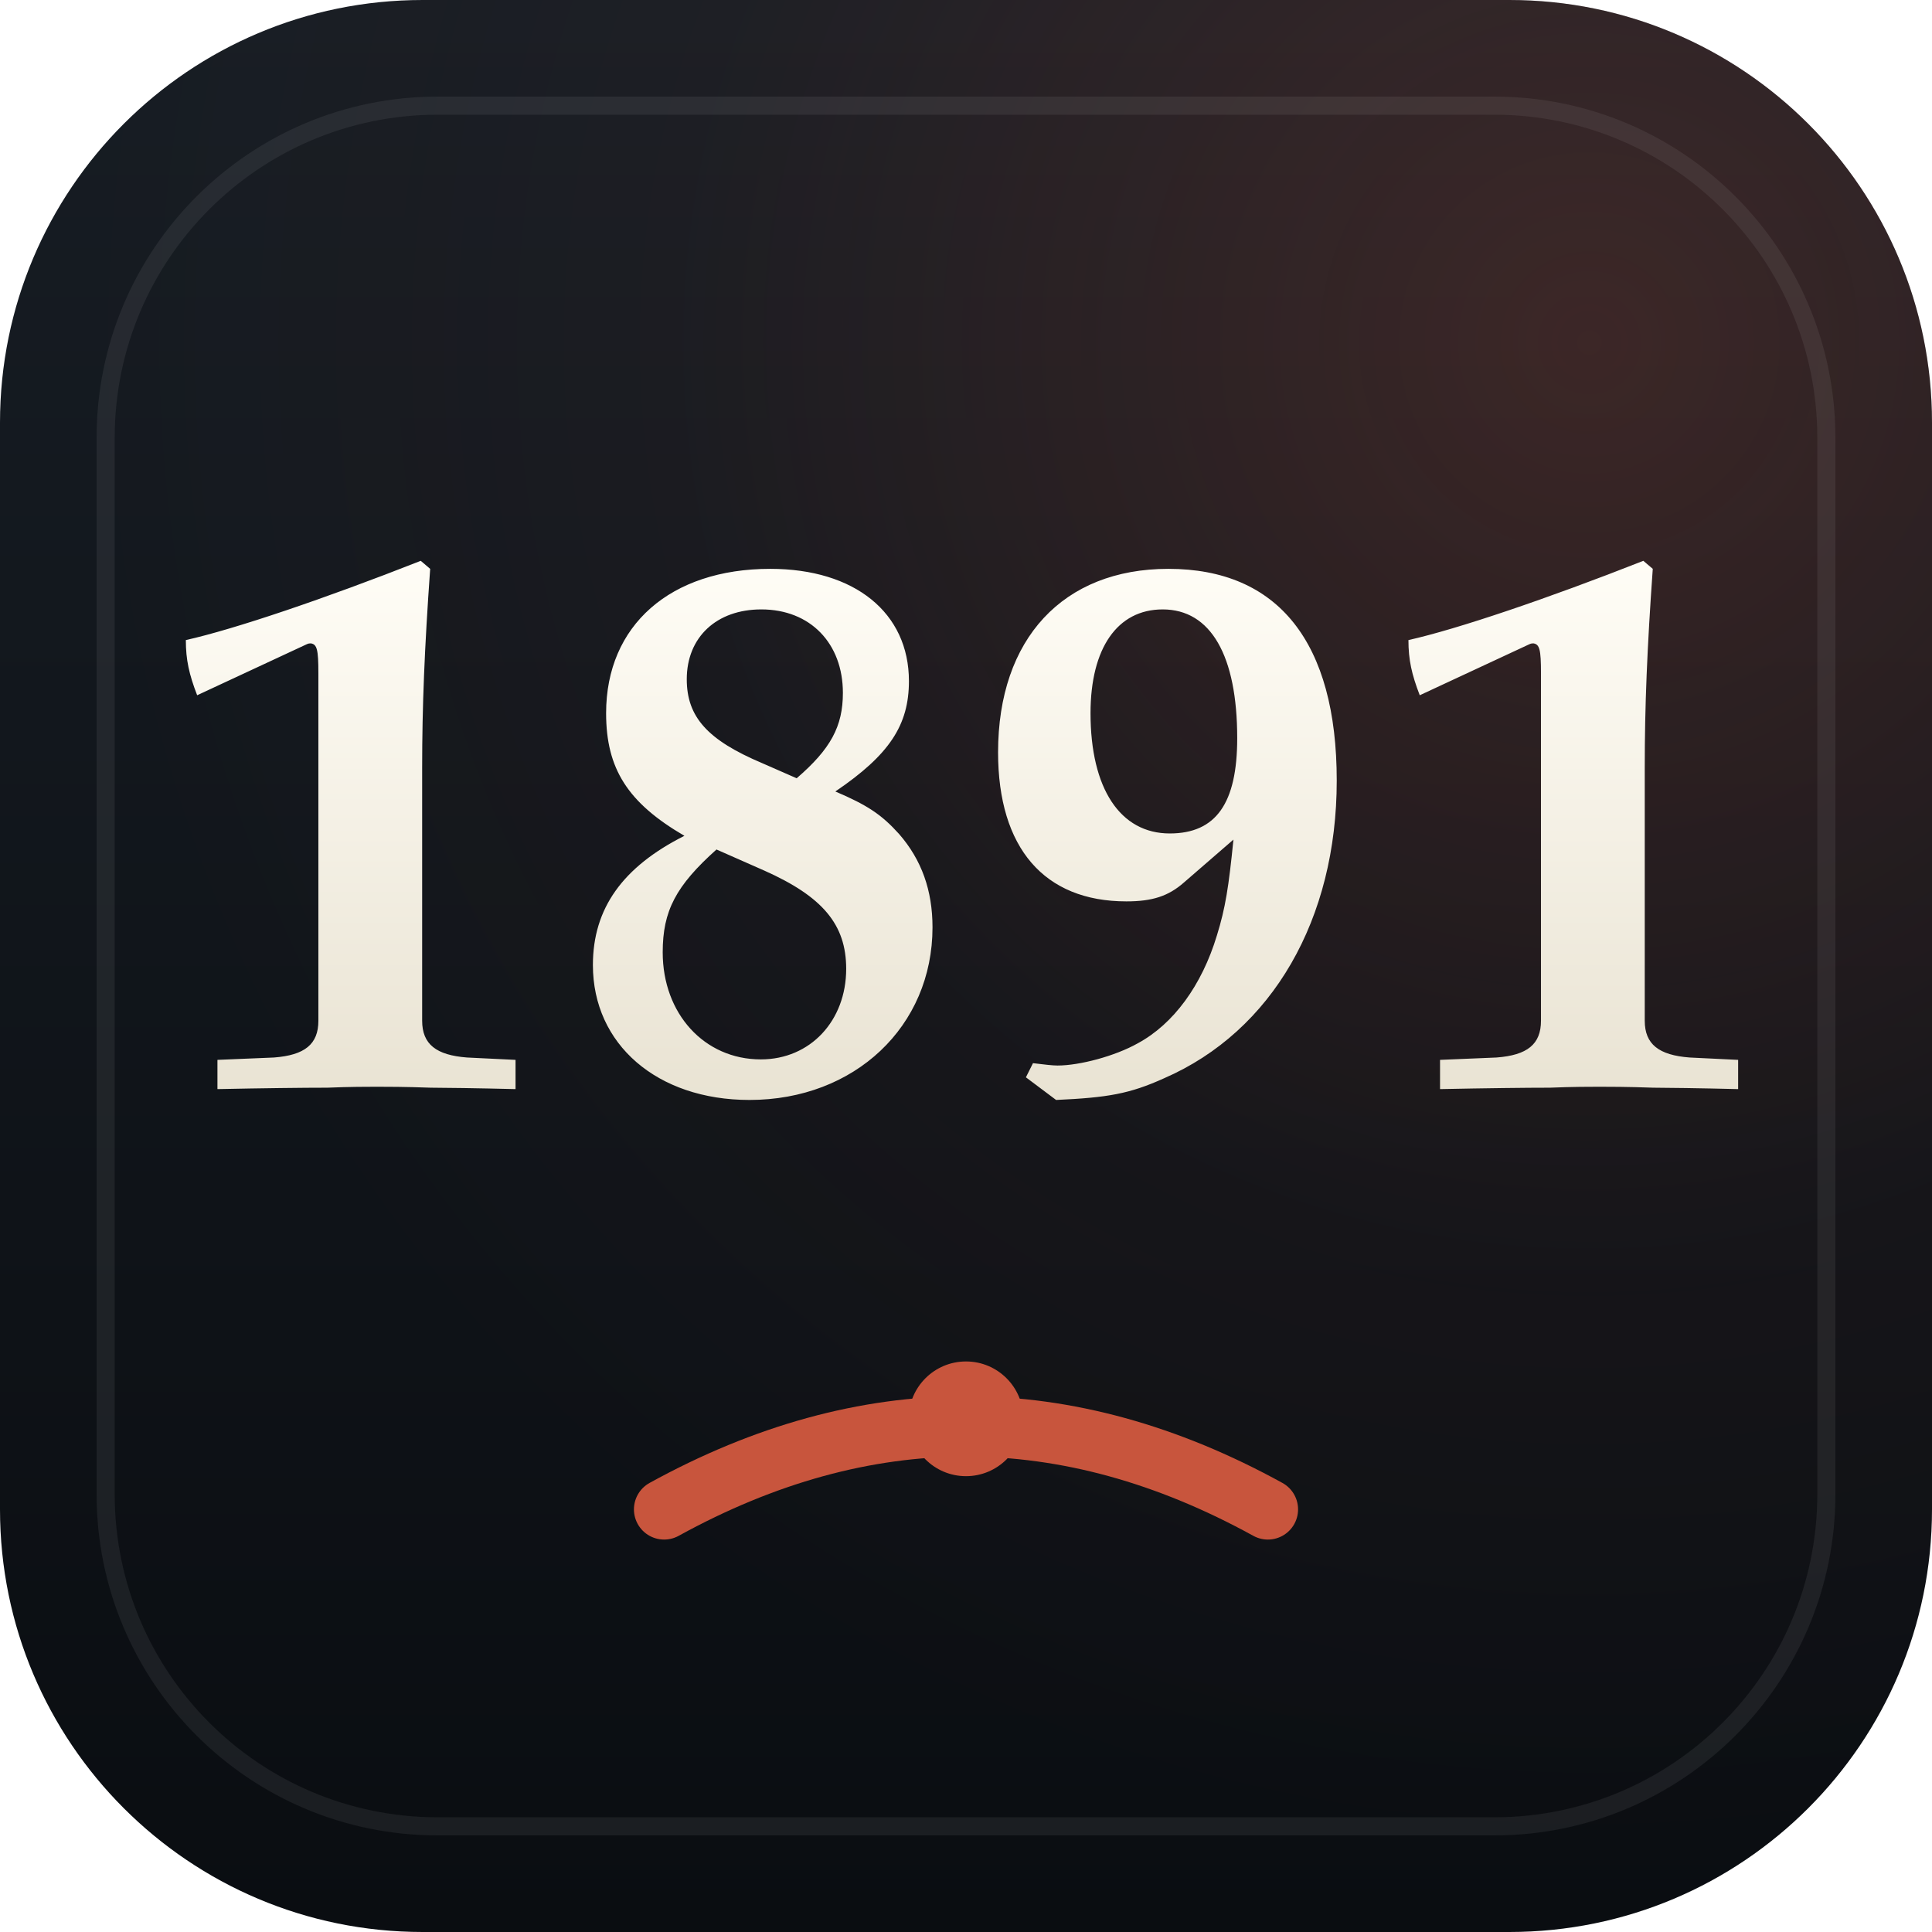
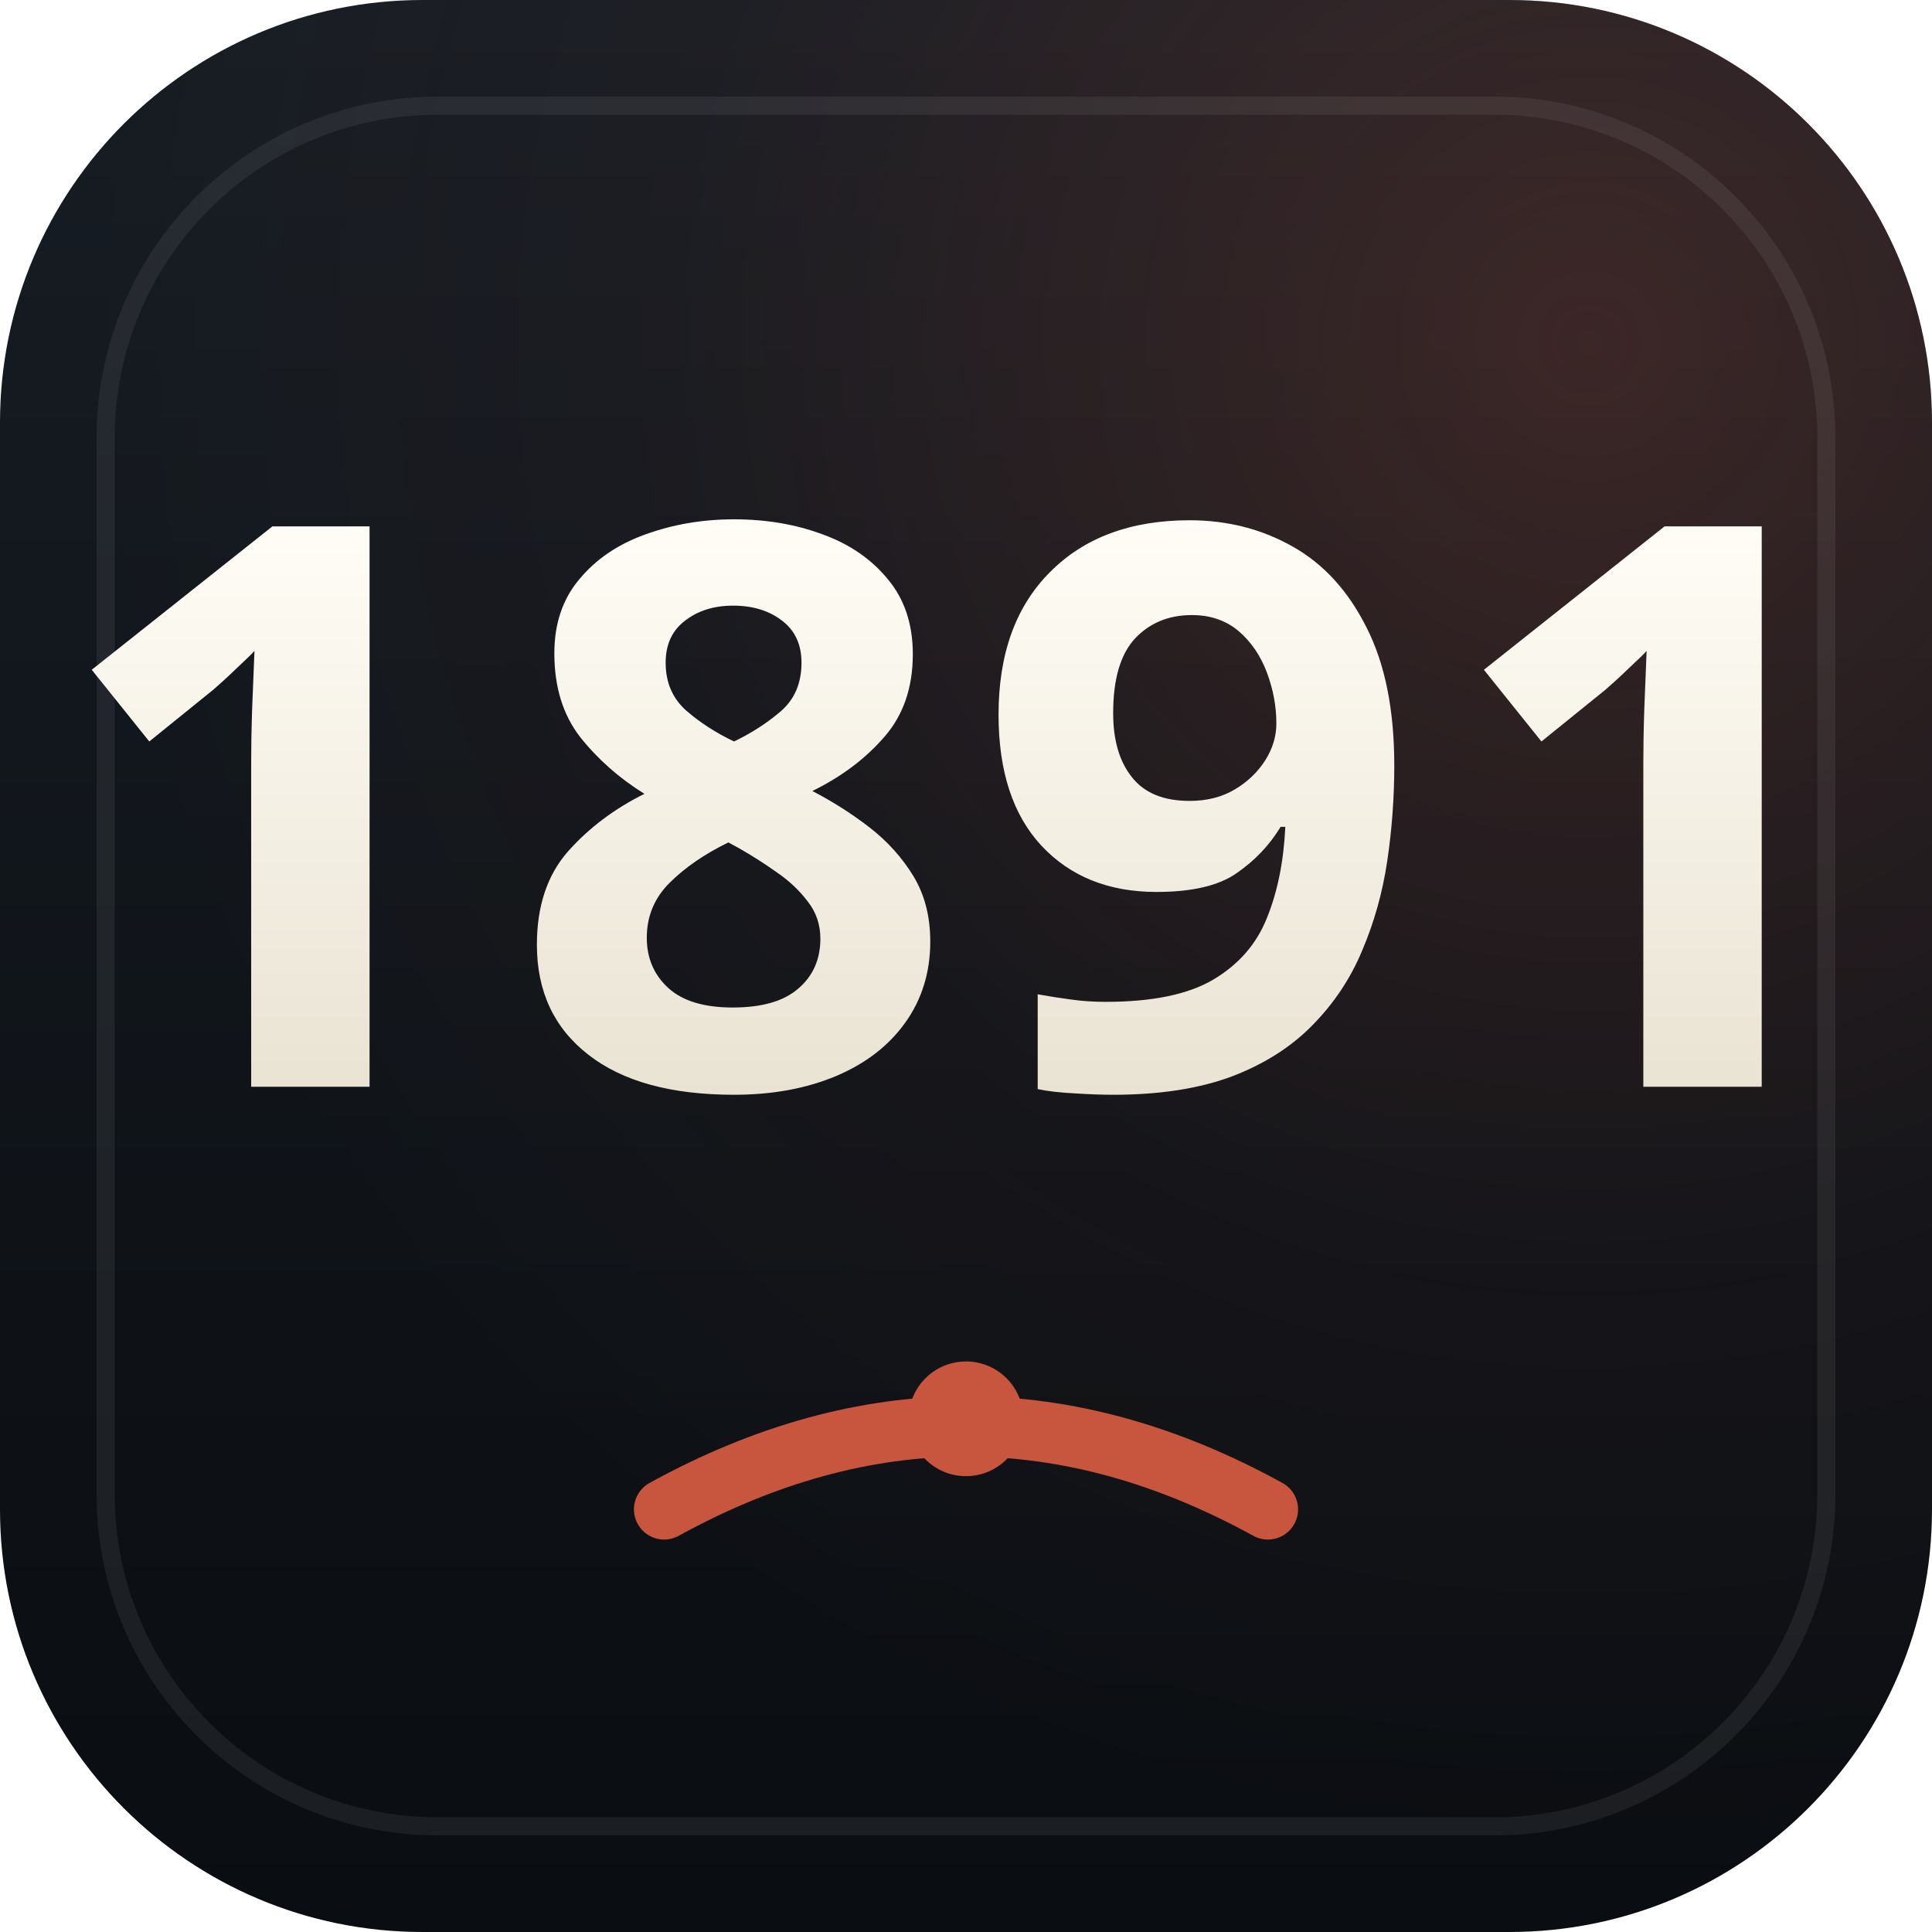
<svg xmlns="http://www.w3.org/2000/svg" viewBox="0 0 64 64" role="img" aria-label="1891 Interpreter">
  <defs>
    <linearGradient id="bm-plate" x1="0" y1="0" x2="0" y2="1">
      <stop offset="0" stop-color="#171D24" />
      <stop offset="1" stop-color="#0A0D11" />
    </linearGradient>
    <radialGradient id="bm-warm" cx="0.82" cy="0.18" r="0.78">
      <stop offset="0" stop-color="#C8553D" stop-opacity="0.22" />
      <stop offset="0.6" stop-color="#C8553D" stop-opacity="0.04" />
      <stop offset="1" stop-color="#C8553D" stop-opacity="0" />
    </radialGradient>
    <linearGradient id="bm-glyph" x1="0" y1="0" x2="0" y2="1">
      <stop offset="0" stop-color="#FFFDF6" />
      <stop offset="1" stop-color="#E9E3D3" />
    </linearGradient>
  </defs>
  <rect width="64" height="64" rx="14" fill="url(#bm-plate)" />
  <rect width="64" height="64" rx="14" fill="url(#bm-warm)" />
  <rect x="3.5" y="3.5" width="57" height="57" rx="11" fill="none" stroke="#FAFAF7" stroke-opacity="0.07" stroke-width="0.6" />
-   <g fill="url(#bm-glyph)" font-family="'Iowan Old Style','Palatino Linotype',Palatino,Georgia,serif" font-weight="700" font-size="26" text-anchor="middle">
+   <g fill="url(#bm-glyph)" font-family="'Futura','Futura PT','Century Gothic',system-ui,sans-serif" font-weight="700" font-size="26" text-anchor="middle">
    <text x="32" y="36" letter-spacing="0.5">1891</text>
  </g>
  <g class="bm-asl">
    <path d="M22 50 Q32 44.5 42 50" stroke="#C8553D" stroke-width="2.0" fill="none" stroke-linecap="round" />
    <circle class="bm-contact" cx="32" cy="47" r="1.9" fill="#C8553D" />
  </g>
</svg>
